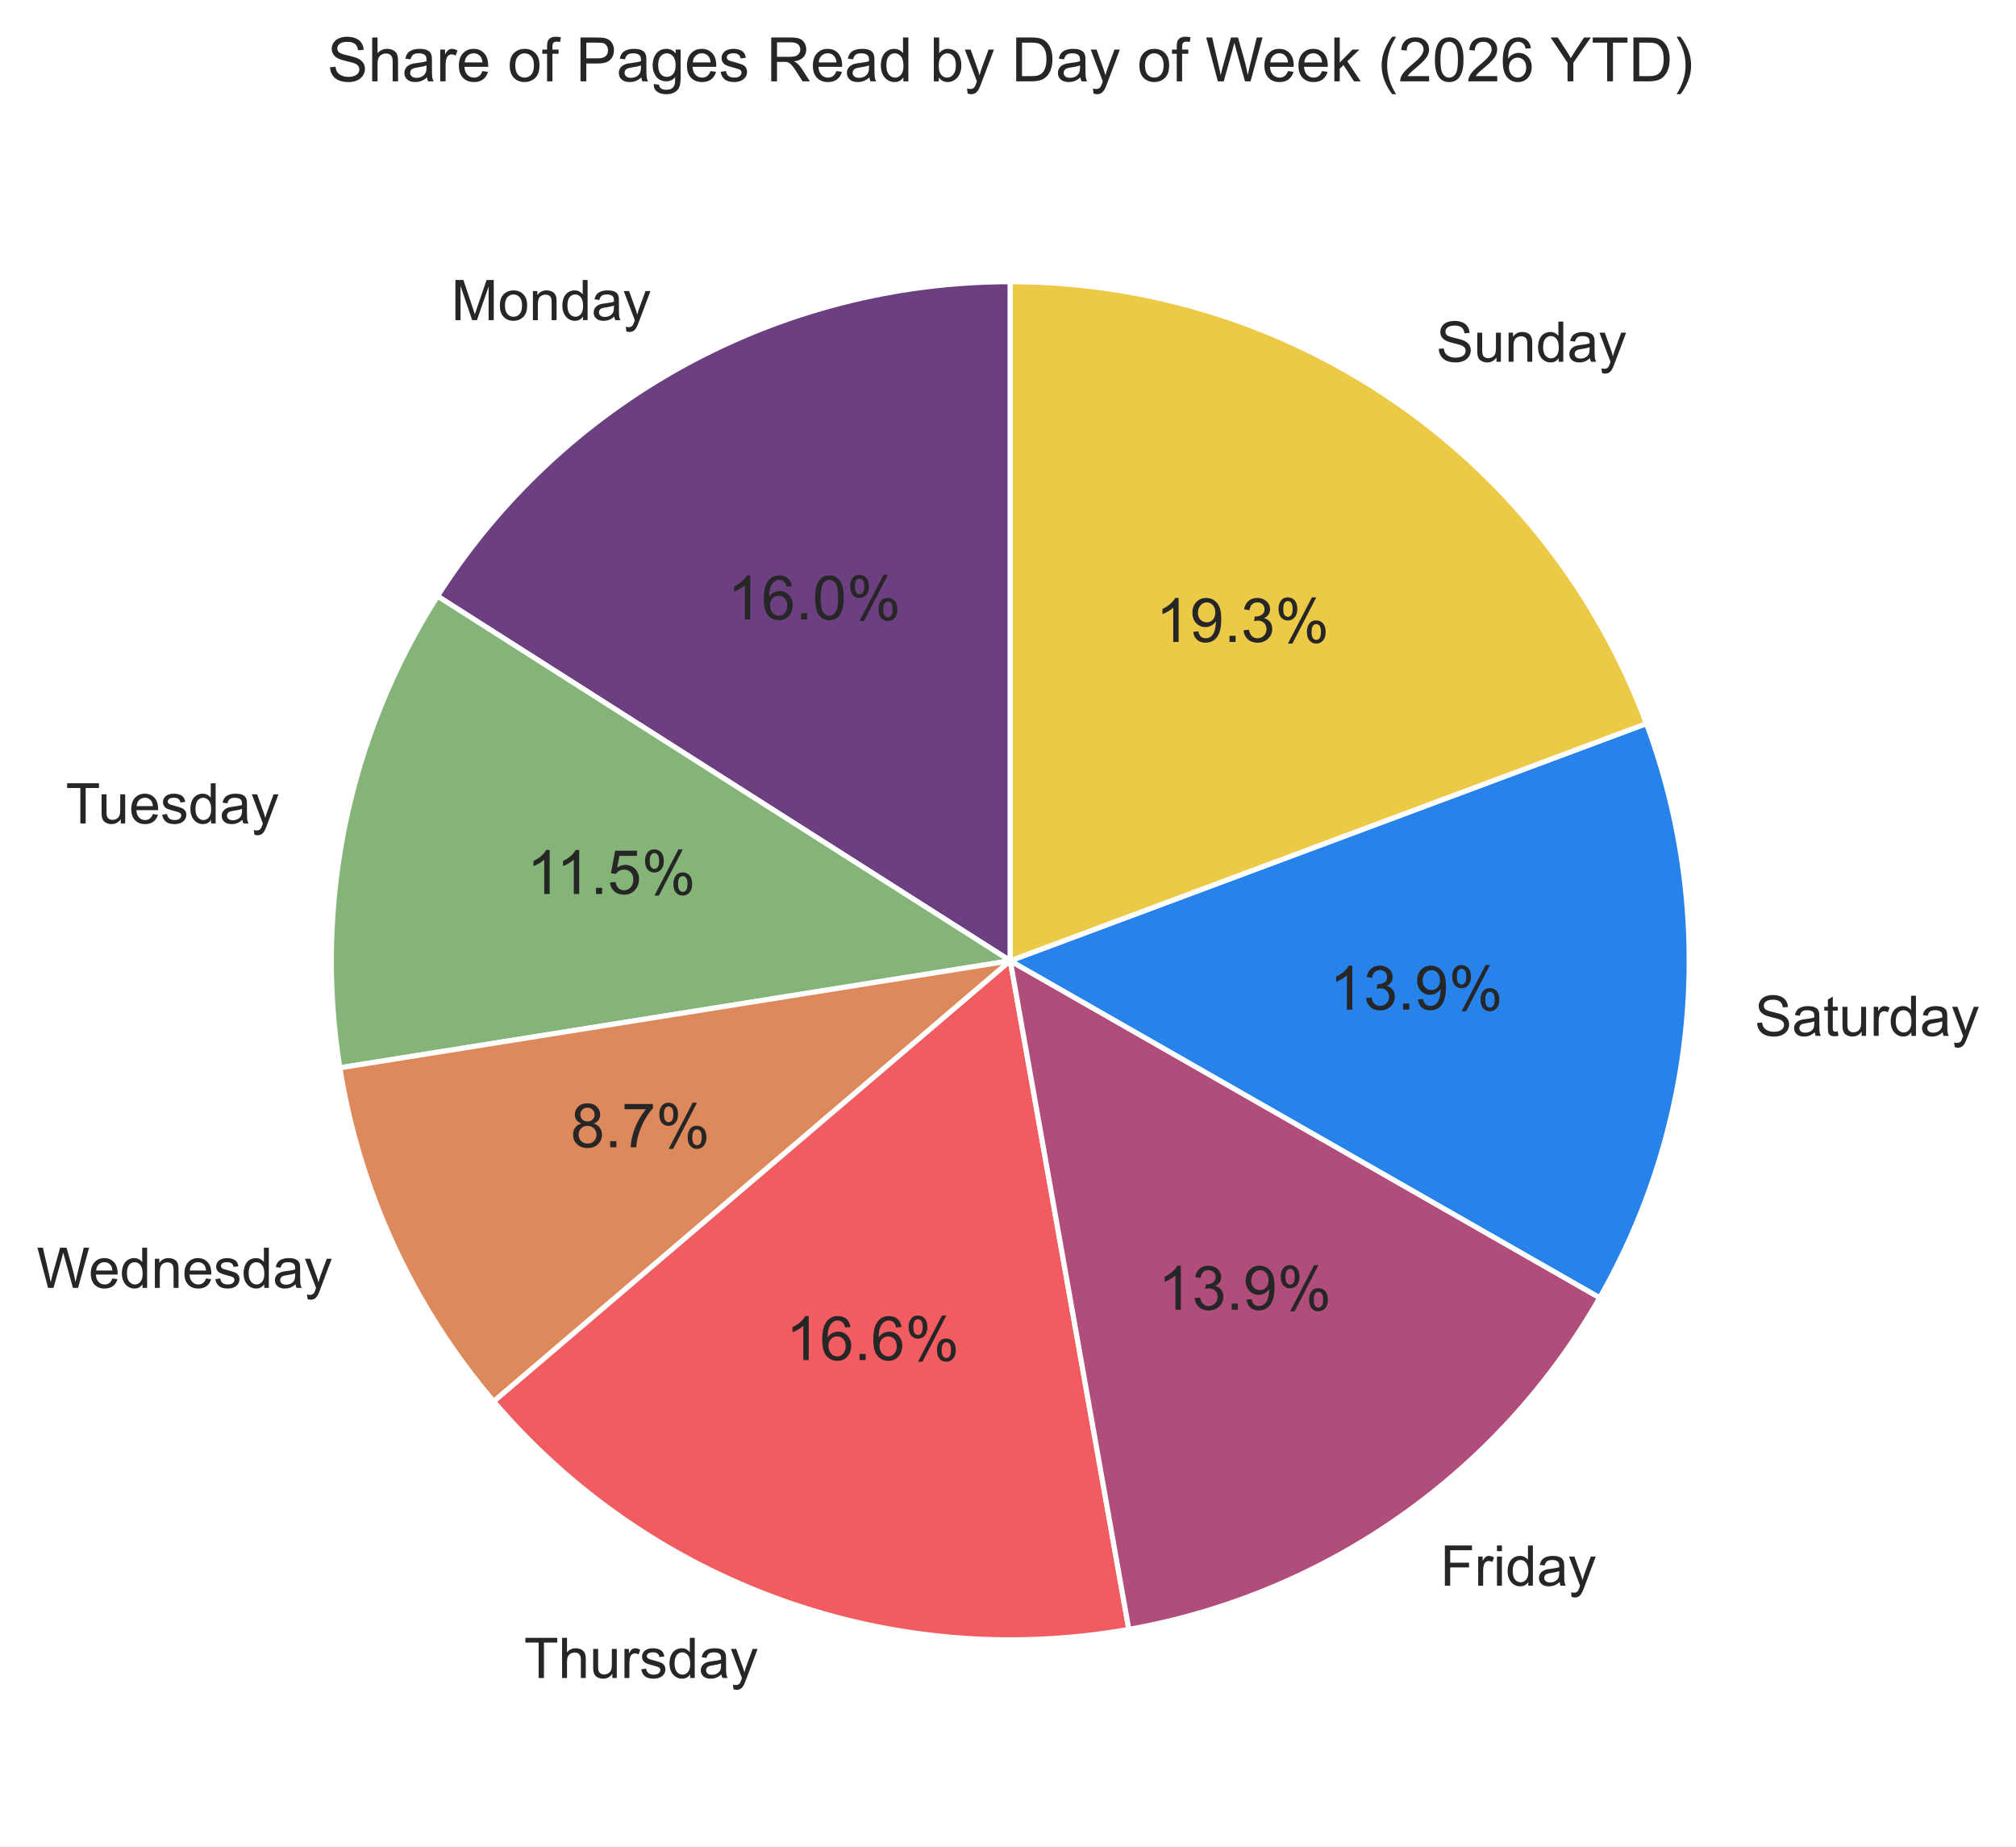
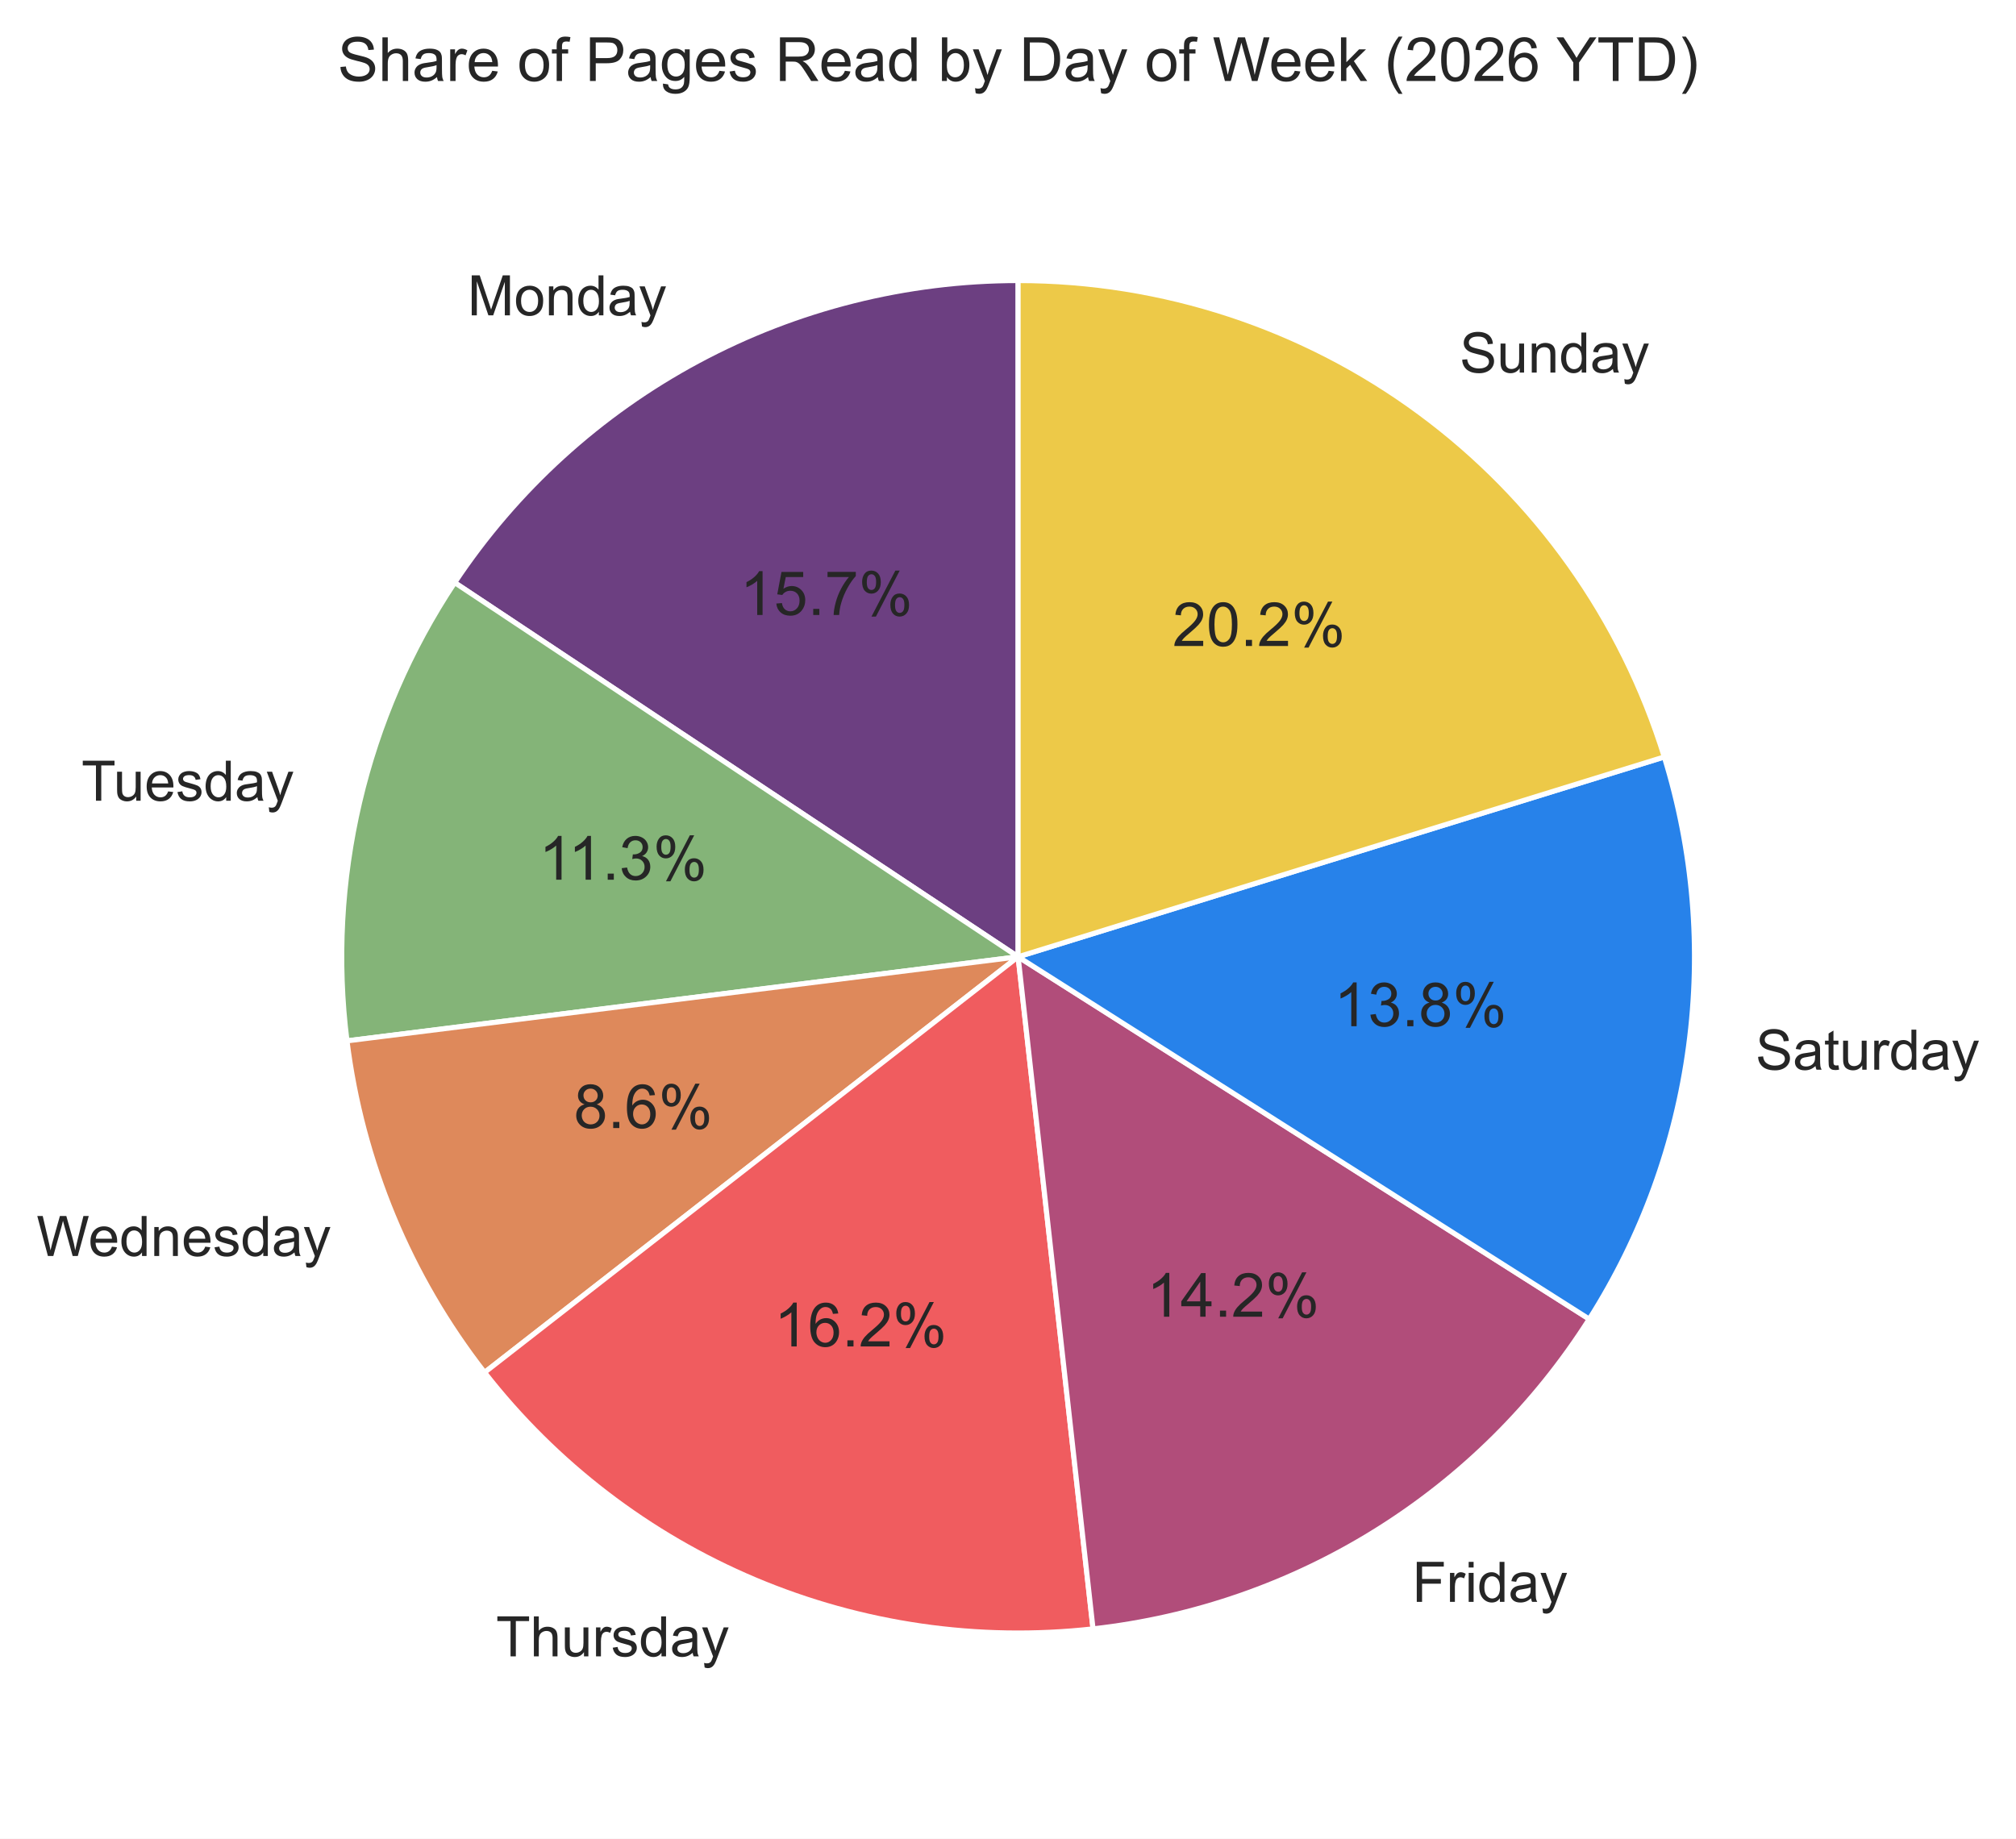
- <svg xmlns="http://www.w3.org/2000/svg" xmlns:xlink="http://www.w3.org/1999/xlink" width="395.094pt" height="361.776pt" viewBox="0 0 395.094 361.776" version="1.1">
+ <svg xmlns="http://www.w3.org/2000/svg" xmlns:xlink="http://www.w3.org/1999/xlink" width="396.578pt" height="361.776pt" viewBox="0 0 396.578 361.776" version="1.1">
  <defs>
    <style type="text/css">*{stroke-linejoin: round; stroke-linecap: butt}</style>
  </defs>
  <g id="figure_1">
    <g id="patch_1">
-       <path d="M 0 361.776  L 395.094 361.776  L 395.094 0  L 0 0  z " style="fill: #ffffff" />
+       <path d="M 0 361.776  L 396.578 361.776  L 396.578 0  L 0 0  z " style="fill: #ffffff" />
    </g>
    <g id="axes_1">
      <g id="matplotlib.axis_1" />
      <g id="matplotlib.axis_2" />
      <g id="patch_2">
-         <path d="M 197.991 55.2  C 175.61 55.2 153.587 60.847 133.967 71.616  C 114.348 82.385 97.759 97.932 85.742 116.813  L 197.991 188.256  z " style="fill: #6c3f81; stroke: #ffffff; stroke-linejoin: miter" />
+         <path d="M 200.279 55.2  C 178.338 55.2 156.734 60.627 137.398 70.996  C 118.062 81.365 101.587 96.358 89.447 114.634  L 200.279 188.256  z " style="fill: #6c3f81; stroke: #ffffff; stroke-linejoin: miter" />
      </g>
      <g id="patch_3">
-         <path d="M 85.742 116.813  C 77.084 130.416 70.971 145.479 67.701 161.268  C 64.43 177.057 64.057 193.31 66.599 209.232  L 197.991 188.256  z " style="fill: #84b478; stroke: #ffffff; stroke-linejoin: miter" />
+         <path d="M 89.447 114.634  C 80.7 127.802 74.369 142.425 70.753 157.814  C 67.136 173.203 66.29 189.114 68.256 204.8  L 200.279 188.256  z " style="fill: #84b478; stroke: #ffffff; stroke-linejoin: miter" />
      </g>
      <g id="patch_4">
-         <path d="M 66.599 209.232  C 68.518 221.25 72.076 232.948 77.174 243.998  C 82.273 255.048 88.863 265.347 96.761 274.606  L 197.991 188.256  z " style="fill: #de895b; stroke: #ffffff; stroke-linejoin: miter" />
+         <path d="M 68.256 204.8  C 69.74 216.64 72.809 228.227 77.382 239.248  C 81.955 250.269 87.99 260.626 95.324 270.038  L 200.279 188.256  z " style="fill: #de895b; stroke: #ffffff; stroke-linejoin: miter" />
      </g>
      <g id="patch_5">
-         <path d="M 96.761 274.606  C 111.814 292.253 131.222 305.66 153.053 313.493  C 174.885 321.327 198.39 323.317 221.227 319.267  L 197.991 188.256  z " style="fill: #f05c5f; stroke: #ffffff; stroke-linejoin: miter" />
+         <path d="M 95.324 270.038  C 109.3 287.974 127.643 302.031 148.596 310.864  C 169.548 319.696 192.419 323.011 215.017 320.493  L 200.279 188.256  z " style="fill: #f05c5f; stroke: #ffffff; stroke-linejoin: miter" />
      </g>
      <g id="patch_6">
-         <path d="M 221.227 319.267  C 240.432 315.861 258.655 308.273 274.602 297.043  C 290.548 285.813 303.833 271.213 313.511 254.279  L 197.991 188.256  z " style="fill: #b14d7a; stroke: #ffffff; stroke-linejoin: miter" />
+         <path d="M 215.017 320.493  C 234.811 318.287 253.859 311.665 270.752 301.116  C 287.645 290.568 301.956 276.36 312.627 259.543  L 200.279 188.256  z " style="fill: #b14d7a; stroke: #ffffff; stroke-linejoin: miter" />
      </g>
      <g id="patch_7">
-         <path d="M 313.511 254.279  C 323.189 237.345 329.026 218.489 330.609 199.049  C 332.191 179.609 329.479 160.056 322.667 141.781  L 197.991 188.256  z " style="fill: #2782ea; stroke: #ffffff; stroke-linejoin: miter" />
+         <path d="M 312.627 259.543  C 322.949 243.276 329.616 224.958 332.165 205.862  C 334.715 186.765 333.086 167.34 327.392 148.934  L 200.279 188.256  z " style="fill: #2782ea; stroke: #ffffff; stroke-linejoin: miter" />
      </g>
      <g id="patch_8">
-         <path d="M 322.667 141.781  C 313.192 116.363 296.167 94.44 273.886 78.968  C 251.606 63.495 225.117 55.2 197.991 55.2  L 197.991 188.256  z " style="fill: #edc948; stroke: #ffffff; stroke-linejoin: miter" />
+         <path d="M 327.392 148.934  C 318.995 121.788 302.118 98.032 279.248 81.167  C 256.377 64.303 228.695 55.2 200.279 55.2  L 200.279 188.256  z " style="fill: #edc948; stroke: #ffffff; stroke-linejoin: miter" />
      </g>
      <g id="text_1">
-         <g style="fill: #262626" transform="translate(88.43424 62.73096) scale(0.11 -0.11)">
+         <g style="fill: #262626" transform="translate(91.97904 62.0492) scale(0.11 -0.11)">
          <defs>
            <path id="ArialMT-4d" d="M 475 0  L 475 4581  L 1388 4581  L 2472 1338  Q 2622 884 2691 659  Q 2769 909 2934 1394  L 4031 4581  L 4847 4581  L 4847 0  L 4263 0  L 4263 3834  L 2931 0  L 2384 0  L 1059 3900  L 1059 0  L 475 0  z " transform="scale(0.015625)" />
            <path id="ArialMT-6f" d="M 213 1659  Q 213 2581 725 3025  Q 1153 3394 1769 3394  Q 2453 3394 2887 2945  Q 3322 2497 3322 1706  Q 3322 1066 3130 698  Q 2938 331 2570 128  Q 2203 -75 1769 -75  Q 1072 -75 642 372  Q 213 819 213 1659  z M 791 1659  Q 791 1022 1069 705  Q 1347 388 1769 388  Q 2188 388 2466 706  Q 2744 1025 2744 1678  Q 2744 2294 2464 2611  Q 2184 2928 1769 2928  Q 1347 2928 1069 2612  Q 791 2297 791 1659  z " transform="scale(0.015625)" />
            <path id="ArialMT-6e" d="M 422 0  L 422 3319  L 928 3319  L 928 2847  Q 1294 3394 1984 3394  Q 2284 3394 2536 3286  Q 2788 3178 2913 3003  Q 3038 2828 3088 2588  Q 3119 2431 3119 2041  L 3119 0  L 2556 0  L 2556 2019  Q 2556 2363 2490 2533  Q 2425 2703 2258 2804  Q 2091 2906 1866 2906  Q 1506 2906 1245 2678  Q 984 2450 984 1813  L 984 0  L 422 0  z " transform="scale(0.015625)" />
            <path id="ArialMT-64" d="M 2575 0  L 2575 419  Q 2259 -75 1647 -75  Q 1250 -75 917 144  Q 584 363 401 755  Q 219 1147 219 1656  Q 219 2153 384 2558  Q 550 2963 881 3178  Q 1213 3394 1622 3394  Q 1922 3394 2156 3267  Q 2391 3141 2538 2938  L 2538 4581  L 3097 4581  L 3097 0  L 2575 0  z M 797 1656  Q 797 1019 1065 703  Q 1334 388 1700 388  Q 2069 388 2326 689  Q 2584 991 2584 1609  Q 2584 2291 2321 2609  Q 2059 2928 1675 2928  Q 1300 2928 1048 2622  Q 797 2316 797 1656  z " transform="scale(0.015625)" />
            <path id="ArialMT-61" d="M 2588 409  Q 2275 144 1986 34  Q 1697 -75 1366 -75  Q 819 -75 525 192  Q 231 459 231 875  Q 231 1119 342 1320  Q 453 1522 633 1644  Q 813 1766 1038 1828  Q 1203 1872 1538 1913  Q 2219 1994 2541 2106  Q 2544 2222 2544 2253  Q 2544 2597 2384 2738  Q 2169 2928 1744 2928  Q 1347 2928 1158 2789  Q 969 2650 878 2297  L 328 2372  Q 403 2725 575 2942  Q 747 3159 1072 3276  Q 1397 3394 1825 3394  Q 2250 3394 2515 3294  Q 2781 3194 2906 3042  Q 3031 2891 3081 2659  Q 3109 2516 3109 2141  L 3109 1391  Q 3109 606 3145 398  Q 3181 191 3288 0  L 2700 0  Q 2613 175 2588 409  z M 2541 1666  Q 2234 1541 1622 1453  Q 1275 1403 1131 1340  Q 988 1278 909 1158  Q 831 1038 831 891  Q 831 666 1001 516  Q 1172 366 1500 366  Q 1825 366 2078 508  Q 2331 650 2450 897  Q 2541 1088 2541 1459  L 2541 1666  z " transform="scale(0.015625)" />
            <path id="ArialMT-79" d="M 397 -1278  L 334 -750  Q 519 -800 656 -800  Q 844 -800 956 -737  Q 1069 -675 1141 -563  Q 1194 -478 1313 -144  Q 1328 -97 1363 -6  L 103 3319  L 709 3319  L 1400 1397  Q 1534 1031 1641 628  Q 1738 1016 1872 1384  L 2581 3319  L 3144 3319  L 1881 -56  Q 1678 -603 1566 -809  Q 1416 -1088 1222 -1217  Q 1028 -1347 759 -1347  Q 597 -1347 397 -1278  z " transform="scale(0.015625)" />
          </defs>
          <use xlink:href="#ArialMT-4d" />
          <use xlink:href="#ArialMT-6f" x="83.301" />
          <use xlink:href="#ArialMT-6e" x="138.916" />
          <use xlink:href="#ArialMT-64" x="194.531" />
          <use xlink:href="#ArialMT-61" x="250.146" />
          <use xlink:href="#ArialMT-79" x="305.762" />
        </g>
      </g>
      <g id="text_2">
-         <g style="fill: #262626" transform="translate(142.565 121.3739) scale(0.12 -0.12)">
+         <g style="fill: #262626" transform="translate(145.5386 121.002) scale(0.12 -0.12)">
          <defs>
            <path id="ArialMT-31" d="M 2384 0  L 1822 0  L 1822 3584  Q 1619 3391 1289 3197  Q 959 3003 697 2906  L 697 3450  Q 1169 3672 1522 3987  Q 1875 4303 2022 4600  L 2384 4600  L 2384 0  z " transform="scale(0.015625)" />
-             <path id="ArialMT-36" d="M 3184 3459  L 2625 3416  Q 2550 3747 2413 3897  Q 2184 4138 1850 4138  Q 1581 4138 1378 3988  Q 1113 3794 959 3422  Q 806 3050 800 2363  Q 1003 2672 1297 2822  Q 1591 2972 1913 2972  Q 2475 2972 2870 2558  Q 3266 2144 3266 1488  Q 3266 1056 3080 686  Q 2894 316 2569 119  Q 2244 -78 1831 -78  Q 1128 -78 684 439  Q 241 956 241 2144  Q 241 3472 731 4075  Q 1159 4600 1884 4600  Q 2425 4600 2770 4297  Q 3116 3994 3184 3459  z M 888 1484  Q 888 1194 1011 928  Q 1134 663 1356 523  Q 1578 384 1822 384  Q 2178 384 2434 671  Q 2691 959 2691 1453  Q 2691 1928 2437 2201  Q 2184 2475 1800 2475  Q 1419 2475 1153 2201  Q 888 1928 888 1484  z " transform="scale(0.015625)" />
+             <path id="ArialMT-35" d="M 266 1200  L 856 1250  Q 922 819 1161 601  Q 1400 384 1738 384  Q 2144 384 2425 690  Q 2706 997 2706 1503  Q 2706 1984 2436 2262  Q 2166 2541 1728 2541  Q 1456 2541 1237 2417  Q 1019 2294 894 2097  L 366 2166  L 809 4519  L 3088 4519  L 3088 3981  L 1259 3981  L 1013 2750  Q 1425 3038 1878 3038  Q 2478 3038 2890 2622  Q 3303 2206 3303 1553  Q 3303 931 2941 478  Q 2500 -78 1738 -78  Q 1113 -78 717 272  Q 322 622 266 1200  z " transform="scale(0.015625)" />
            <path id="ArialMT-2e" d="M 581 0  L 581 641  L 1222 641  L 1222 0  L 581 0  z " transform="scale(0.015625)" />
-             <path id="ArialMT-30" d="M 266 2259  Q 266 3072 433 3567  Q 600 4063 929 4331  Q 1259 4600 1759 4600  Q 2128 4600 2406 4451  Q 2684 4303 2865 4023  Q 3047 3744 3150 3342  Q 3253 2941 3253 2259  Q 3253 1453 3087 958  Q 2922 463 2592 192  Q 2263 -78 1759 -78  Q 1097 -78 719 397  Q 266 969 266 2259  z M 844 2259  Q 844 1131 1108 757  Q 1372 384 1759 384  Q 2147 384 2411 759  Q 2675 1134 2675 2259  Q 2675 3391 2411 3762  Q 2147 4134 1753 4134  Q 1366 4134 1134 3806  Q 844 3388 844 2259  z " transform="scale(0.015625)" />
+             <path id="ArialMT-37" d="M 303 3981  L 303 4522  L 3269 4522  L 3269 4084  Q 2831 3619 2401 2847  Q 1972 2075 1738 1259  Q 1569 684 1522 0  L 944 0  Q 953 541 1156 1306  Q 1359 2072 1739 2783  Q 2119 3494 2547 3981  L 303 3981  z " transform="scale(0.015625)" />
            <path id="ArialMT-25" d="M 372 3481  Q 372 3972 619 4315  Q 866 4659 1334 4659  Q 1766 4659 2048 4351  Q 2331 4044 2331 3447  Q 2331 2866 2045 2552  Q 1759 2238 1341 2238  Q 925 2238 648 2547  Q 372 2856 372 3481  z M 1350 4272  Q 1141 4272 1002 4090  Q 863 3909 863 3425  Q 863 2984 1003 2804  Q 1144 2625 1350 2625  Q 1563 2625 1702 2806  Q 1841 2988 1841 3469  Q 1841 3913 1700 4092  Q 1559 4272 1350 4272  z M 1353 -169  L 3859 4659  L 4316 4659  L 1819 -169  L 1353 -169  z M 3334 1075  Q 3334 1569 3581 1911  Q 3828 2253 4300 2253  Q 4731 2253 5014 1945  Q 5297 1638 5297 1041  Q 5297 459 5011 145  Q 4725 -169 4303 -169  Q 3888 -169 3611 142  Q 3334 453 3334 1075  z M 4316 1866  Q 4103 1866 3964 1684  Q 3825 1503 3825 1019  Q 3825 581 3965 400  Q 4106 219 4313 219  Q 4528 219 4667 400  Q 4806 581 4806 1063  Q 4806 1506 4665 1686  Q 4525 1866 4316 1866  z " transform="scale(0.015625)" />
          </defs>
          <use xlink:href="#ArialMT-31" />
-           <use xlink:href="#ArialMT-36" x="55.615" />
-           <use xlink:href="#ArialMT-2e" x="111.23" />
-           <use xlink:href="#ArialMT-30" x="139.014" />
+           <use xlink:href="#ArialMT-35" x="55.615" />
+           <use xlink:href="#ArialMT-2e" x="111.23" />
+           <use xlink:href="#ArialMT-37" x="139.014" />
          <use xlink:href="#ArialMT-25" x="194.629" />
        </g>
      </g>
      <g id="text_3">
-         <g style="fill: #262626" transform="translate(12.89747 161.3487) scale(0.11 -0.11)">
+         <g style="fill: #262626" transform="translate(16.02561 157.5489) scale(0.11 -0.11)">
          <defs>
            <path id="ArialMT-54" d="M 1659 0  L 1659 4041  L 150 4041  L 150 4581  L 3781 4581  L 3781 4041  L 2266 4041  L 2266 0  L 1659 0  z " transform="scale(0.015625)" />
            <path id="ArialMT-75" d="M 2597 0  L 2597 488  Q 2209 -75 1544 -75  Q 1250 -75 995 37  Q 741 150 617 320  Q 494 491 444 738  Q 409 903 409 1263  L 409 3319  L 972 3319  L 972 1478  Q 972 1038 1006 884  Q 1059 663 1231 536  Q 1403 409 1656 409  Q 1909 409 2131 539  Q 2353 669 2445 892  Q 2538 1116 2538 1541  L 2538 3319  L 3100 3319  L 3100 0  L 2597 0  z " transform="scale(0.015625)" />
            <path id="ArialMT-65" d="M 2694 1069  L 3275 997  Q 3138 488 2766 206  Q 2394 -75 1816 -75  Q 1088 -75 661 373  Q 234 822 234 1631  Q 234 2469 665 2931  Q 1097 3394 1784 3394  Q 2450 3394 2872 2941  Q 3294 2488 3294 1666  Q 3294 1616 3291 1516  L 816 1516  Q 847 969 1125 678  Q 1403 388 1819 388  Q 2128 388 2347 550  Q 2566 713 2694 1069  z M 847 1978  L 2700 1978  Q 2663 2397 2488 2606  Q 2219 2931 1791 2931  Q 1403 2931 1139 2672  Q 875 2413 847 1978  z " transform="scale(0.015625)" />
            <path id="ArialMT-73" d="M 197 991  L 753 1078  Q 800 744 1014 566  Q 1228 388 1613 388  Q 2000 388 2187 545  Q 2375 703 2375 916  Q 2375 1106 2209 1216  Q 2094 1291 1634 1406  Q 1016 1563 777 1677  Q 538 1791 414 1992  Q 291 2194 291 2438  Q 291 2659 392 2848  Q 494 3038 669 3163  Q 800 3259 1026 3326  Q 1253 3394 1513 3394  Q 1903 3394 2198 3281  Q 2494 3169 2634 2976  Q 2775 2784 2828 2463  L 2278 2388  Q 2241 2644 2061 2787  Q 1881 2931 1553 2931  Q 1166 2931 1000 2803  Q 834 2675 834 2503  Q 834 2394 903 2306  Q 972 2216 1119 2156  Q 1203 2125 1616 2013  Q 2213 1853 2448 1751  Q 2684 1650 2818 1456  Q 2953 1263 2953 975  Q 2953 694 2789 445  Q 2625 197 2315 61  Q 2006 -75 1616 -75  Q 969 -75 630 194  Q 291 463 197 991  z " transform="scale(0.015625)" />
          </defs>
          <use xlink:href="#ArialMT-54" />
          <use xlink:href="#ArialMT-75" x="57.334" />
          <use xlink:href="#ArialMT-65" x="112.949" />
          <use xlink:href="#ArialMT-73" x="168.564" />
          <use xlink:href="#ArialMT-64" x="218.564" />
          <use xlink:href="#ArialMT-61" x="274.18" />
          <use xlink:href="#ArialMT-79" x="329.795" />
        </g>
      </g>
      <g id="text_4">
-         <g style="fill: #262626" transform="translate(103.2475 175.1654) scale(0.12 -0.12)">
-           <defs>
-             <path id="ArialMT-35" d="M 266 1200  L 856 1250  Q 922 819 1161 601  Q 1400 384 1738 384  Q 2144 384 2425 690  Q 2706 997 2706 1503  Q 2706 1984 2436 2262  Q 2166 2541 1728 2541  Q 1456 2541 1237 2417  Q 1019 2294 894 2097  L 366 2166  L 809 4519  L 3088 4519  L 3088 3981  L 1259 3981  L 1013 2750  Q 1425 3038 1878 3038  Q 2478 3038 2890 2622  Q 3303 2206 3303 1553  Q 3303 931 2941 478  Q 2500 -78 1738 -78  Q 1113 -78 717 272  Q 322 622 266 1200  z " transform="scale(0.015625)" />
+         <g style="fill: #262626" transform="translate(105.9939 173.0927) scale(0.12 -0.12)">
+           <defs>
+             <path id="ArialMT-33" d="M 269 1209  L 831 1284  Q 928 806 1161 595  Q 1394 384 1728 384  Q 2125 384 2398 659  Q 2672 934 2672 1341  Q 2672 1728 2419 1979  Q 2166 2231 1775 2231  Q 1616 2231 1378 2169  L 1441 2663  Q 1497 2656 1531 2656  Q 1891 2656 2178 2843  Q 2466 3031 2466 3422  Q 2466 3731 2256 3934  Q 2047 4138 1716 4138  Q 1388 4138 1169 3931  Q 950 3725 888 3313  L 325 3413  Q 428 3978 793 4289  Q 1159 4600 1703 4600  Q 2078 4600 2393 4439  Q 2709 4278 2876 4000  Q 3044 3722 3044 3409  Q 3044 3113 2884 2869  Q 2725 2625 2413 2481  Q 2819 2388 3044 2092  Q 3269 1797 3269 1353  Q 3269 753 2831 336  Q 2394 -81 1725 -81  Q 1122 -81 723 278  Q 325 638 269 1209  z " transform="scale(0.015625)" />
          </defs>
          <use xlink:href="#ArialMT-31" />
          <use xlink:href="#ArialMT-31" x="48.24" />
          <use xlink:href="#ArialMT-2e" x="103.855" />
-           <use xlink:href="#ArialMT-35" x="131.639" />
+           <use xlink:href="#ArialMT-33" x="131.639" />
          <use xlink:href="#ArialMT-25" x="187.254" />
        </g>
      </g>
      <g id="text_5">
-         <g style="fill: #262626" transform="translate(7.2 252.3514) scale(0.11 -0.11)">
+         <g style="fill: #262626" transform="translate(7.2 247.1266) scale(0.11 -0.11)">
          <defs>
            <path id="ArialMT-57" d="M 1294 0  L 78 4581  L 700 4581  L 1397 1578  Q 1509 1106 1591 641  Q 1766 1375 1797 1488  L 2669 4581  L 3400 4581  L 4056 2263  Q 4303 1400 4413 641  Q 4500 1075 4641 1638  L 5359 4581  L 5969 4581  L 4713 0  L 4128 0  L 3163 3491  Q 3041 3928 3019 4028  Q 2947 3713 2884 3491  L 1913 0  L 1294 0  z " transform="scale(0.015625)" />
          </defs>
          <use xlink:href="#ArialMT-57" />
          <use xlink:href="#ArialMT-65" x="92.635" />
          <use xlink:href="#ArialMT-64" x="148.25" />
          <use xlink:href="#ArialMT-6e" x="203.865" />
          <use xlink:href="#ArialMT-65" x="259.48" />
          <use xlink:href="#ArialMT-73" x="315.096" />
          <use xlink:href="#ArialMT-64" x="365.096" />
          <use xlink:href="#ArialMT-61" x="420.711" />
          <use xlink:href="#ArialMT-79" x="476.326" />
        </g>
      </g>
      <g id="text_6">
-         <g style="fill: #262626" transform="translate(111.8257 224.8032) scale(0.12 -0.12)">
+         <g style="fill: #262626" transform="translate(112.8658 221.9533) scale(0.12 -0.12)">
          <defs>
            <path id="ArialMT-38" d="M 1131 2484  Q 781 2613 612 2850  Q 444 3088 444 3419  Q 444 3919 803 4259  Q 1163 4600 1759 4600  Q 2359 4600 2725 4251  Q 3091 3903 3091 3403  Q 3091 3084 2923 2848  Q 2756 2613 2416 2484  Q 2838 2347 3058 2040  Q 3278 1734 3278 1309  Q 3278 722 2862 322  Q 2447 -78 1769 -78  Q 1091 -78 675 323  Q 259 725 259 1325  Q 259 1772 486 2073  Q 713 2375 1131 2484  z M 1019 3438  Q 1019 3113 1228 2906  Q 1438 2700 1772 2700  Q 2097 2700 2305 2904  Q 2513 3109 2513 3406  Q 2513 3716 2298 3927  Q 2084 4138 1766 4138  Q 1444 4138 1231 3931  Q 1019 3725 1019 3438  z M 838 1322  Q 838 1081 952 856  Q 1066 631 1291 507  Q 1516 384 1775 384  Q 2178 384 2440 643  Q 2703 903 2703 1303  Q 2703 1709 2433 1975  Q 2163 2241 1756 2241  Q 1359 2241 1098 1978  Q 838 1716 838 1322  z " transform="scale(0.015625)" />
-             <path id="ArialMT-37" d="M 303 3981  L 303 4522  L 3269 4522  L 3269 4084  Q 2831 3619 2401 2847  Q 1972 2075 1738 1259  Q 1569 684 1522 0  L 944 0  Q 953 541 1156 1306  Q 1359 2072 1739 2783  Q 2119 3494 2547 3981  L 303 3981  z " transform="scale(0.015625)" />
+             <path id="ArialMT-36" d="M 3184 3459  L 2625 3416  Q 2550 3747 2413 3897  Q 2184 4138 1850 4138  Q 1581 4138 1378 3988  Q 1113 3794 959 3422  Q 806 3050 800 2363  Q 1003 2672 1297 2822  Q 1591 2972 1913 2972  Q 2475 2972 2870 2558  Q 3266 2144 3266 1488  Q 3266 1056 3080 686  Q 2894 316 2569 119  Q 2244 -78 1831 -78  Q 1128 -78 684 439  Q 241 956 241 2144  Q 241 3472 731 4075  Q 1159 4600 1884 4600  Q 2425 4600 2770 4297  Q 3116 3994 3184 3459  z M 888 1484  Q 888 1194 1011 928  Q 1134 663 1356 523  Q 1578 384 1822 384  Q 2178 384 2434 671  Q 2691 959 2691 1453  Q 2691 1928 2437 2201  Q 2184 2475 1800 2475  Q 1419 2475 1153 2201  Q 888 1928 888 1484  z " transform="scale(0.015625)" />
          </defs>
          <use xlink:href="#ArialMT-38" />
          <use xlink:href="#ArialMT-2e" x="55.615" />
-           <use xlink:href="#ArialMT-37" x="83.398" />
+           <use xlink:href="#ArialMT-36" x="83.398" />
          <use xlink:href="#ArialMT-25" x="139.014" />
        </g>
      </g>
      <g id="text_7">
-         <g style="fill: #262626" transform="translate(102.7104 328.7964) scale(0.11 -0.11)">
+         <g style="fill: #262626" transform="translate(97.57802 325.9036) scale(0.11 -0.11)">
          <defs>
            <path id="ArialMT-68" d="M 422 0  L 422 4581  L 984 4581  L 984 2938  Q 1378 3394 1978 3394  Q 2347 3394 2619 3248  Q 2891 3103 3008 2847  Q 3125 2591 3125 2103  L 3125 0  L 2563 0  L 2563 2103  Q 2563 2525 2380 2717  Q 2197 2909 1863 2909  Q 1613 2909 1392 2779  Q 1172 2650 1078 2428  Q 984 2206 984 1816  L 984 0  L 422 0  z " transform="scale(0.015625)" />
            <path id="ArialMT-72" d="M 416 0  L 416 3319  L 922 3319  L 922 2816  Q 1116 3169 1280 3281  Q 1444 3394 1641 3394  Q 1925 3394 2219 3213  L 2025 2691  Q 1819 2813 1613 2813  Q 1428 2813 1281 2702  Q 1134 2591 1072 2394  Q 978 2094 978 1738  L 978 0  L 416 0  z " transform="scale(0.015625)" />
          </defs>
          <use xlink:href="#ArialMT-54" />
          <use xlink:href="#ArialMT-68" x="61.084" />
          <use xlink:href="#ArialMT-75" x="116.699" />
          <use xlink:href="#ArialMT-72" x="172.314" />
          <use xlink:href="#ArialMT-73" x="205.615" />
          <use xlink:href="#ArialMT-64" x="255.615" />
          <use xlink:href="#ArialMT-61" x="311.23" />
          <use xlink:href="#ArialMT-79" x="366.846" />
        </g>
      </g>
      <g id="text_8">
-         <g style="fill: #262626" transform="translate(154.0167 266.5005) scale(0.12 -0.12)">
+         <g style="fill: #262626" transform="translate(152.2573 264.9226) scale(0.12 -0.12)">
+           <defs>
+             <path id="ArialMT-32" d="M 3222 541  L 3222 0  L 194 0  Q 188 203 259 391  Q 375 700 629 1000  Q 884 1300 1366 1694  Q 2113 2306 2375 2664  Q 2638 3022 2638 3341  Q 2638 3675 2398 3904  Q 2159 4134 1775 4134  Q 1369 4134 1125 3890  Q 881 3647 878 3216  L 300 3275  Q 359 3922 746 4261  Q 1134 4600 1788 4600  Q 2447 4600 2831 4234  Q 3216 3869 3216 3328  Q 3216 3053 3103 2787  Q 2991 2522 2730 2228  Q 2469 1934 1863 1422  Q 1356 997 1212 845  Q 1069 694 975 541  L 3222 541  z " transform="scale(0.015625)" />
+           </defs>
          <use xlink:href="#ArialMT-31" />
          <use xlink:href="#ArialMT-36" x="55.615" />
          <use xlink:href="#ArialMT-2e" x="111.23" />
-           <use xlink:href="#ArialMT-36" x="139.014" />
+           <use xlink:href="#ArialMT-32" x="139.014" />
          <use xlink:href="#ArialMT-25" x="194.629" />
        </g>
      </g>
      <g id="text_9">
-         <g style="fill: #262626" transform="translate(282.2627 310.7011) scale(0.11 -0.11)">
+         <g style="fill: #262626" transform="translate(277.7992 315.1815) scale(0.11 -0.11)">
          <defs>
            <path id="ArialMT-46" d="M 525 0  L 525 4581  L 3616 4581  L 3616 4041  L 1131 4041  L 1131 2622  L 3281 2622  L 3281 2081  L 1131 2081  L 1131 0  L 525 0  z " transform="scale(0.015625)" />
            <path id="ArialMT-69" d="M 425 3934  L 425 4581  L 988 4581  L 988 3934  L 425 3934  z M 425 0  L 425 3319  L 988 3319  L 988 0  L 425 0  z " transform="scale(0.015625)" />
          </defs>
          <use xlink:href="#ArialMT-46" />
          <use xlink:href="#ArialMT-72" x="61.084" />
          <use xlink:href="#ArialMT-69" x="94.385" />
          <use xlink:href="#ArialMT-64" x="116.602" />
          <use xlink:href="#ArialMT-61" x="172.217" />
          <use xlink:href="#ArialMT-79" x="227.832" />
        </g>
      </g>
      <g id="text_10">
-         <g style="fill: #262626" transform="translate(226.9455 256.6303) scale(0.12 -0.12)">
-           <defs>
-             <path id="ArialMT-33" d="M 269 1209  L 831 1284  Q 928 806 1161 595  Q 1394 384 1728 384  Q 2125 384 2398 659  Q 2672 934 2672 1341  Q 2672 1728 2419 1979  Q 2166 2231 1775 2231  Q 1616 2231 1378 2169  L 1441 2663  Q 1497 2656 1531 2656  Q 1891 2656 2178 2843  Q 2466 3031 2466 3422  Q 2466 3731 2256 3934  Q 2047 4138 1716 4138  Q 1388 4138 1169 3931  Q 950 3725 888 3313  L 325 3413  Q 428 3978 793 4289  Q 1159 4600 1703 4600  Q 2078 4600 2393 4439  Q 2709 4278 2876 4000  Q 3044 3722 3044 3409  Q 3044 3113 2884 2869  Q 2725 2625 2413 2481  Q 2819 2388 3044 2092  Q 3269 1797 3269 1353  Q 3269 753 2831 336  Q 2394 -81 1725 -81  Q 1122 -81 723 278  Q 325 638 269 1209  z " transform="scale(0.015625)" />
-             <path id="ArialMT-39" d="M 350 1059  L 891 1109  Q 959 728 1153 556  Q 1347 384 1650 384  Q 1909 384 2104 503  Q 2300 622 2425 820  Q 2550 1019 2634 1356  Q 2719 1694 2719 2044  Q 2719 2081 2716 2156  Q 2547 1888 2255 1720  Q 1963 1553 1622 1553  Q 1053 1553 659 1965  Q 266 2378 266 3053  Q 266 3750 677 4175  Q 1088 4600 1706 4600  Q 2153 4600 2523 4359  Q 2894 4119 3086 3673  Q 3278 3228 3278 2384  Q 3278 1506 3087 986  Q 2897 466 2520 194  Q 2144 -78 1638 -78  Q 1100 -78 759 220  Q 419 519 350 1059  z M 2653 3081  Q 2653 3566 2395 3850  Q 2138 4134 1775 4134  Q 1400 4134 1122 3828  Q 844 3522 844 3034  Q 844 2597 1108 2323  Q 1372 2050 1759 2050  Q 2150 2050 2401 2323  Q 2653 2597 2653 3081  z " transform="scale(0.015625)" />
-           </defs>
-           <use xlink:href="#ArialMT-31" />
-           <use xlink:href="#ArialMT-33" x="55.615" />
-           <use xlink:href="#ArialMT-2e" x="111.23" />
-           <use xlink:href="#ArialMT-39" x="139.014" />
+         <g style="fill: #262626" transform="translate(225.551 259.0742) scale(0.12 -0.12)">
+           <defs>
+             <path id="ArialMT-34" d="M 2069 0  L 2069 1097  L 81 1097  L 81 1613  L 2172 4581  L 2631 4581  L 2631 1613  L 3250 1613  L 3250 1097  L 2631 1097  L 2631 0  L 2069 0  z M 2069 1613  L 2069 3678  L 634 1613  L 2069 1613  z " transform="scale(0.015625)" />
+           </defs>
+           <use xlink:href="#ArialMT-31" />
+           <use xlink:href="#ArialMT-34" x="55.615" />
+           <use xlink:href="#ArialMT-2e" x="111.23" />
+           <use xlink:href="#ArialMT-32" x="139.014" />
          <use xlink:href="#ArialMT-25" x="194.629" />
        </g>
      </g>
      <g id="text_11">
-         <g style="fill: #262626" transform="translate(343.8704 202.9742) scale(0.11 -0.11)">
+         <g style="fill: #262626" transform="translate(345.354 210.4685) scale(0.11 -0.11)">
          <defs>
            <path id="ArialMT-53" d="M 288 1472  L 859 1522  Q 900 1178 1048 958  Q 1197 738 1509 602  Q 1822 466 2213 466  Q 2559 466 2825 569  Q 3091 672 3220 851  Q 3350 1031 3350 1244  Q 3350 1459 3225 1620  Q 3100 1781 2813 1891  Q 2628 1963 1997 2114  Q 1366 2266 1113 2400  Q 784 2572 623 2826  Q 463 3081 463 3397  Q 463 3744 659 4045  Q 856 4347 1234 4503  Q 1613 4659 2075 4659  Q 2584 4659 2973 4495  Q 3363 4331 3572 4012  Q 3781 3694 3797 3291  L 3216 3247  Q 3169 3681 2898 3903  Q 2628 4125 2100 4125  Q 1550 4125 1298 3923  Q 1047 3722 1047 3438  Q 1047 3191 1225 3031  Q 1400 2872 2139 2705  Q 2878 2538 3153 2413  Q 3553 2228 3743 1945  Q 3934 1663 3934 1294  Q 3934 928 3725 604  Q 3516 281 3123 101  Q 2731 -78 2241 -78  Q 1619 -78 1198 103  Q 778 284 539 648  Q 300 1013 288 1472  z " transform="scale(0.015625)" />
            <path id="ArialMT-74" d="M 1650 503  L 1731 6  Q 1494 -44 1306 -44  Q 1000 -44 831 53  Q 663 150 594 308  Q 525 466 525 972  L 525 2881  L 113 2881  L 113 3319  L 525 3319  L 525 4141  L 1084 4478  L 1084 3319  L 1650 3319  L 1650 2881  L 1084 2881  L 1084 941  Q 1084 700 1114 631  Q 1144 563 1211 522  Q 1278 481 1403 481  Q 1497 481 1650 503  z " transform="scale(0.015625)" />
          </defs>
          <use xlink:href="#ArialMT-53" />
          <use xlink:href="#ArialMT-61" x="66.699" />
          <use xlink:href="#ArialMT-74" x="122.314" />
          <use xlink:href="#ArialMT-75" x="150.098" />
          <use xlink:href="#ArialMT-72" x="205.713" />
          <use xlink:href="#ArialMT-64" x="239.014" />
          <use xlink:href="#ArialMT-61" x="294.629" />
          <use xlink:href="#ArialMT-79" x="350.244" />
        </g>
      </g>
      <g id="text_12">
-         <g style="fill: #262626" transform="translate(260.5497 197.8336) scale(0.12 -0.12)">
+         <g style="fill: #262626" transform="translate(262.3991 201.9214) scale(0.12 -0.12)">
          <use xlink:href="#ArialMT-31" />
          <use xlink:href="#ArialMT-33" x="55.615" />
          <use xlink:href="#ArialMT-2e" x="111.23" />
-           <use xlink:href="#ArialMT-39" x="139.014" />
+           <use xlink:href="#ArialMT-38" x="139.014" />
          <use xlink:href="#ArialMT-25" x="194.629" />
        </g>
      </g>
      <g id="text_13">
-         <g style="fill: #262626" transform="translate(281.4756 70.88519) scale(0.11 -0.11)">
+         <g style="fill: #262626" transform="translate(287.1444 73.30472) scale(0.11 -0.11)">
          <use xlink:href="#ArialMT-53" />
          <use xlink:href="#ArialMT-75" x="66.699" />
          <use xlink:href="#ArialMT-6e" x="122.314" />
          <use xlink:href="#ArialMT-64" x="177.93" />
          <use xlink:href="#ArialMT-61" x="233.545" />
          <use xlink:href="#ArialMT-79" x="289.16" />
        </g>
      </g>
      <g id="text_14">
-         <g style="fill: #262626" transform="translate(226.5162 125.7851) scale(0.12 -0.12)">
-           <use xlink:href="#ArialMT-31" />
-           <use xlink:href="#ArialMT-39" x="55.615" />
-           <use xlink:href="#ArialMT-2e" x="111.23" />
-           <use xlink:href="#ArialMT-33" x="139.014" />
+         <g style="fill: #262626" transform="translate(230.6484 127.1048) scale(0.12 -0.12)">
+           <defs>
+             <path id="ArialMT-30" d="M 266 2259  Q 266 3072 433 3567  Q 600 4063 929 4331  Q 1259 4600 1759 4600  Q 2128 4600 2406 4451  Q 2684 4303 2865 4023  Q 3047 3744 3150 3342  Q 3253 2941 3253 2259  Q 3253 1453 3087 958  Q 2922 463 2592 192  Q 2263 -78 1759 -78  Q 1097 -78 719 397  Q 266 969 266 2259  z M 844 2259  Q 844 1131 1108 757  Q 1372 384 1759 384  Q 2147 384 2411 759  Q 2675 1134 2675 2259  Q 2675 3391 2411 3762  Q 2147 4134 1753 4134  Q 1366 4134 1134 3806  Q 844 3388 844 2259  z " transform="scale(0.015625)" />
+           </defs>
+           <use xlink:href="#ArialMT-32" />
+           <use xlink:href="#ArialMT-30" x="55.615" />
+           <use xlink:href="#ArialMT-2e" x="111.23" />
+           <use xlink:href="#ArialMT-32" x="139.014" />
          <use xlink:href="#ArialMT-25" x="194.629" />
        </g>
      </g>
      <g id="text_15">
-         <g style="fill: #262626" transform="translate(64.14327 15.93562) scale(0.12 -0.12)">
+         <g style="fill: #262626" transform="translate(66.43152 15.93562) scale(0.12 -0.12)">
          <defs>
            <path id="ArialMT-20" transform="scale(0.015625)" />
            <path id="ArialMT-66" d="M 556 0  L 556 2881  L 59 2881  L 59 3319  L 556 3319  L 556 3672  Q 556 4006 616 4169  Q 697 4388 901 4523  Q 1106 4659 1475 4659  Q 1713 4659 2000 4603  L 1916 4113  Q 1741 4144 1584 4144  Q 1328 4144 1222 4034  Q 1116 3925 1116 3625  L 1116 3319  L 1763 3319  L 1763 2881  L 1116 2881  L 1116 0  L 556 0  z " transform="scale(0.015625)" />
            <path id="ArialMT-50" d="M 494 0  L 494 4581  L 2222 4581  Q 2678 4581 2919 4538  Q 3256 4481 3484 4323  Q 3713 4166 3852 3881  Q 3991 3597 3991 3256  Q 3991 2672 3619 2267  Q 3247 1863 2275 1863  L 1100 1863  L 1100 0  L 494 0  z M 1100 2403  L 2284 2403  Q 2872 2403 3119 2622  Q 3366 2841 3366 3238  Q 3366 3525 3220 3729  Q 3075 3934 2838 4000  Q 2684 4041 2272 4041  L 1100 4041  L 1100 2403  z " transform="scale(0.015625)" />
            <path id="ArialMT-67" d="M 319 -275  L 866 -356  Q 900 -609 1056 -725  Q 1266 -881 1628 -881  Q 2019 -881 2231 -725  Q 2444 -569 2519 -288  Q 2563 -116 2559 434  Q 2191 0 1641 0  Q 956 0 581 494  Q 206 988 206 1678  Q 206 2153 378 2554  Q 550 2956 876 3175  Q 1203 3394 1644 3394  Q 2231 3394 2613 2919  L 2613 3319  L 3131 3319  L 3131 450  Q 3131 -325 2973 -648  Q 2816 -972 2473 -1159  Q 2131 -1347 1631 -1347  Q 1038 -1347 672 -1080  Q 306 -813 319 -275  z M 784 1719  Q 784 1066 1043 766  Q 1303 466 1694 466  Q 2081 466 2343 764  Q 2606 1063 2606 1700  Q 2606 2309 2336 2618  Q 2066 2928 1684 2928  Q 1309 2928 1046 2623  Q 784 2319 784 1719  z " transform="scale(0.015625)" />
            <path id="ArialMT-52" d="M 503 0  L 503 4581  L 2534 4581  Q 3147 4581 3465 4457  Q 3784 4334 3975 4021  Q 4166 3709 4166 3331  Q 4166 2844 3850 2509  Q 3534 2175 2875 2084  Q 3116 1969 3241 1856  Q 3506 1613 3744 1247  L 4541 0  L 3778 0  L 3172 953  Q 2906 1366 2734 1584  Q 2563 1803 2427 1890  Q 2291 1978 2150 2013  Q 2047 2034 1813 2034  L 1109 2034  L 1109 0  L 503 0  z M 1109 2559  L 2413 2559  Q 2828 2559 3062 2645  Q 3297 2731 3419 2920  Q 3541 3109 3541 3331  Q 3541 3656 3305 3865  Q 3069 4075 2559 4075  L 1109 4075  L 1109 2559  z " transform="scale(0.015625)" />
            <path id="ArialMT-62" d="M 941 0  L 419 0  L 419 4581  L 981 4581  L 981 2947  Q 1338 3394 1891 3394  Q 2197 3394 2470 3270  Q 2744 3147 2920 2923  Q 3097 2700 3197 2384  Q 3297 2069 3297 1709  Q 3297 856 2875 390  Q 2453 -75 1863 -75  Q 1275 -75 941 416  L 941 0  z M 934 1684  Q 934 1088 1097 822  Q 1363 388 1816 388  Q 2184 388 2453 708  Q 2722 1028 2722 1663  Q 2722 2313 2464 2622  Q 2206 2931 1841 2931  Q 1472 2931 1203 2611  Q 934 2291 934 1684  z " transform="scale(0.015625)" />
            <path id="ArialMT-44" d="M 494 0  L 494 4581  L 2072 4581  Q 2606 4581 2888 4516  Q 3281 4425 3559 4188  Q 3922 3881 4101 3404  Q 4281 2928 4281 2316  Q 4281 1794 4159 1391  Q 4038 988 3847 723  Q 3656 459 3429 307  Q 3203 156 2883 78  Q 2563 0 2147 0  L 494 0  z M 1100 541  L 2078 541  Q 2531 541 2789 625  Q 3047 709 3200 863  Q 3416 1078 3536 1442  Q 3656 1806 3656 2325  Q 3656 3044 3420 3430  Q 3184 3816 2847 3947  Q 2603 4041 2063 4041  L 1100 4041  L 1100 541  z " transform="scale(0.015625)" />
            <path id="ArialMT-6b" d="M 425 0  L 425 4581  L 988 4581  L 988 1969  L 2319 3319  L 3047 3319  L 1778 2088  L 3175 0  L 2481 0  L 1384 1697  L 988 1316  L 988 0  L 425 0  z " transform="scale(0.015625)" />
            <path id="ArialMT-28" d="M 1497 -1347  Q 1031 -759 709 28  Q 388 816 388 1659  Q 388 2403 628 3084  Q 909 3875 1497 4659  L 1900 4659  Q 1522 4009 1400 3731  Q 1209 3300 1100 2831  Q 966 2247 966 1656  Q 966 153 1900 -1347  L 1497 -1347  z " transform="scale(0.015625)" />
-             <path id="ArialMT-32" d="M 3222 541  L 3222 0  L 194 0  Q 188 203 259 391  Q 375 700 629 1000  Q 884 1300 1366 1694  Q 2113 2306 2375 2664  Q 2638 3022 2638 3341  Q 2638 3675 2398 3904  Q 2159 4134 1775 4134  Q 1369 4134 1125 3890  Q 881 3647 878 3216  L 300 3275  Q 359 3922 746 4261  Q 1134 4600 1788 4600  Q 2447 4600 2831 4234  Q 3216 3869 3216 3328  Q 3216 3053 3103 2787  Q 2991 2522 2730 2228  Q 2469 1934 1863 1422  Q 1356 997 1212 845  Q 1069 694 975 541  L 3222 541  z " transform="scale(0.015625)" />
            <path id="ArialMT-59" d="M 1784 0  L 1784 1941  L 19 4581  L 756 4581  L 1659 3200  Q 1909 2813 2125 2425  Q 2331 2784 2625 3234  L 3513 4581  L 4219 4581  L 2391 1941  L 2391 0  L 1784 0  z " transform="scale(0.015625)" />
            <path id="ArialMT-29" d="M 791 -1347  L 388 -1347  Q 1322 153 1322 1656  Q 1322 2244 1188 2822  Q 1081 3291 891 3722  Q 769 4003 388 4659  L 791 4659  Q 1378 3875 1659 3084  Q 1900 2403 1900 1659  Q 1900 816 1576 28  Q 1253 -759 791 -1347  z " transform="scale(0.015625)" />
          </defs>
          <use xlink:href="#ArialMT-53" />
          <use xlink:href="#ArialMT-68" x="66.699" />
          <use xlink:href="#ArialMT-61" x="122.314" />
          <use xlink:href="#ArialMT-72" x="177.93" />
          <use xlink:href="#ArialMT-65" x="211.23" />
          <use xlink:href="#ArialMT-20" x="266.846" />
          <use xlink:href="#ArialMT-6f" x="294.629" />
          <use xlink:href="#ArialMT-66" x="350.244" />
          <use xlink:href="#ArialMT-20" x="378.027" />
          <use xlink:href="#ArialMT-50" x="405.811" />
          <use xlink:href="#ArialMT-61" x="472.51" />
          <use xlink:href="#ArialMT-67" x="528.125" />
          <use xlink:href="#ArialMT-65" x="583.74" />
          <use xlink:href="#ArialMT-73" x="639.355" />
          <use xlink:href="#ArialMT-20" x="689.355" />
          <use xlink:href="#ArialMT-52" x="717.139" />
          <use xlink:href="#ArialMT-65" x="789.355" />
          <use xlink:href="#ArialMT-61" x="844.971" />
          <use xlink:href="#ArialMT-64" x="900.586" />
          <use xlink:href="#ArialMT-20" x="956.201" />
          <use xlink:href="#ArialMT-62" x="983.984" />
          <use xlink:href="#ArialMT-79" x="1039.6" />
          <use xlink:href="#ArialMT-20" x="1089.6" />
          <use xlink:href="#ArialMT-44" x="1117.383" />
          <use xlink:href="#ArialMT-61" x="1189.6" />
          <use xlink:href="#ArialMT-79" x="1245.215" />
          <use xlink:href="#ArialMT-20" x="1295.215" />
          <use xlink:href="#ArialMT-6f" x="1322.998" />
          <use xlink:href="#ArialMT-66" x="1378.613" />
          <use xlink:href="#ArialMT-20" x="1406.396" />
          <use xlink:href="#ArialMT-57" x="1434.18" />
          <use xlink:href="#ArialMT-65" x="1526.814" />
          <use xlink:href="#ArialMT-65" x="1582.43" />
          <use xlink:href="#ArialMT-6b" x="1638.045" />
          <use xlink:href="#ArialMT-20" x="1688.045" />
          <use xlink:href="#ArialMT-28" x="1715.828" />
          <use xlink:href="#ArialMT-32" x="1749.129" />
          <use xlink:href="#ArialMT-30" x="1804.744" />
          <use xlink:href="#ArialMT-32" x="1860.359" />
          <use xlink:href="#ArialMT-36" x="1915.975" />
          <use xlink:href="#ArialMT-20" x="1971.59" />
          <use xlink:href="#ArialMT-59" x="1997.623" />
          <use xlink:href="#ArialMT-54" x="2064.322" />
          <use xlink:href="#ArialMT-44" x="2125.406" />
          <use xlink:href="#ArialMT-29" x="2197.623" />
        </g>
      </g>
    </g>
  </g>
</svg>
